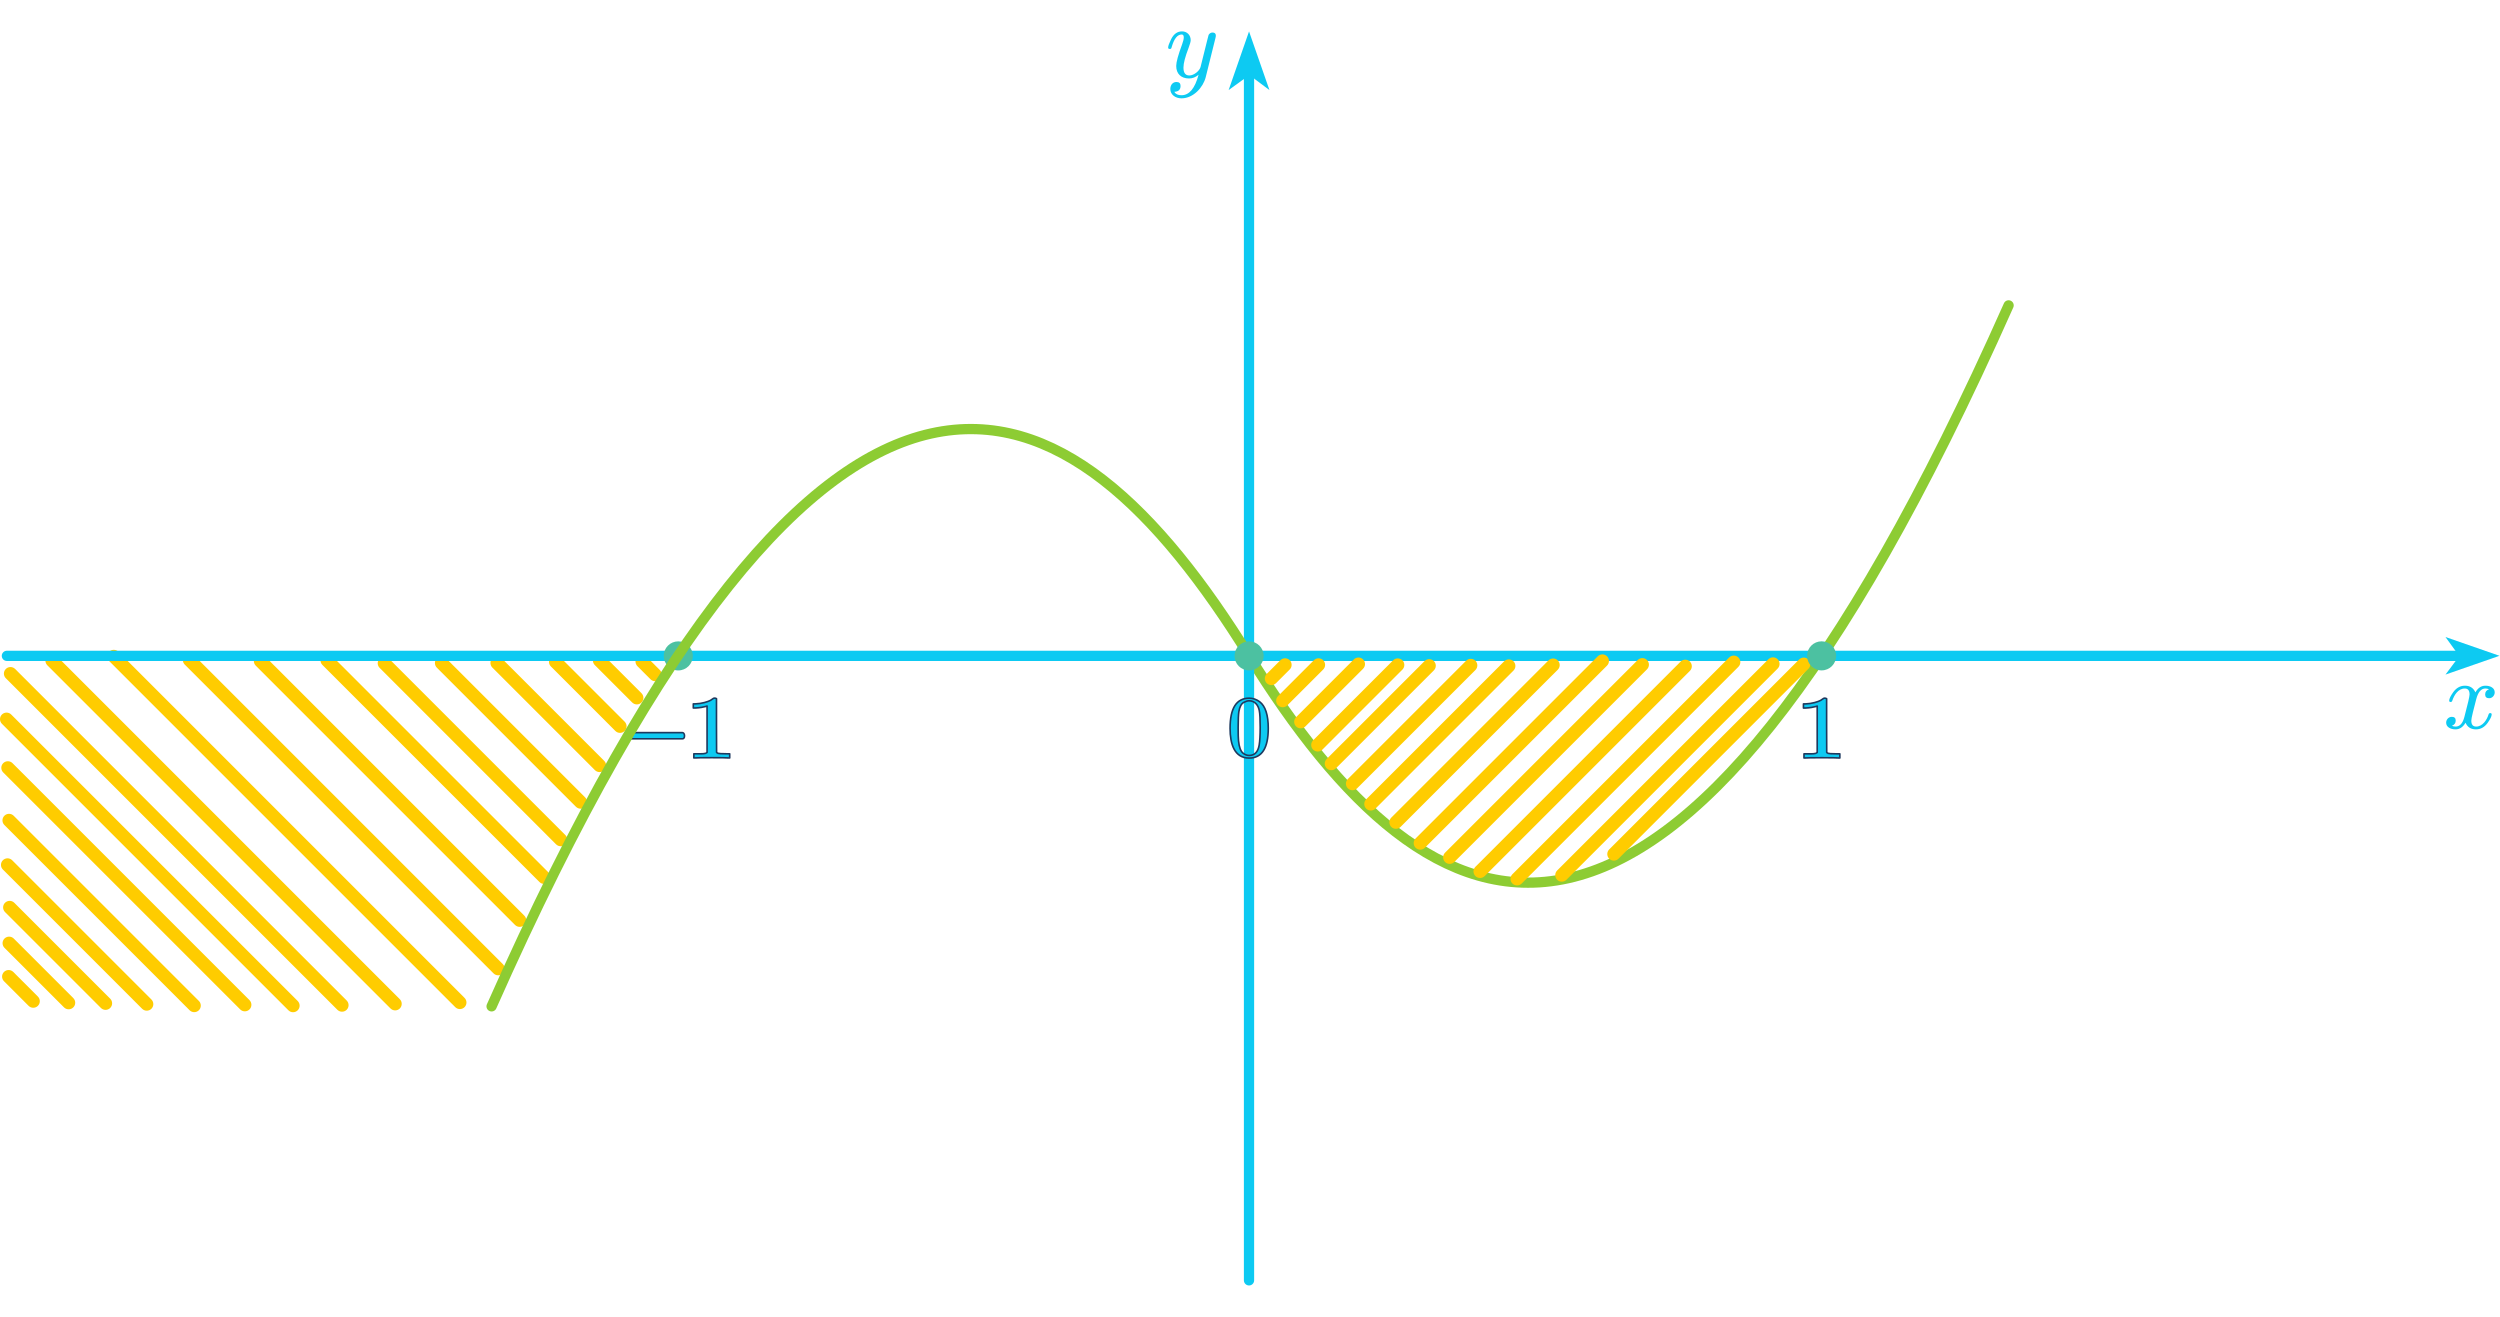
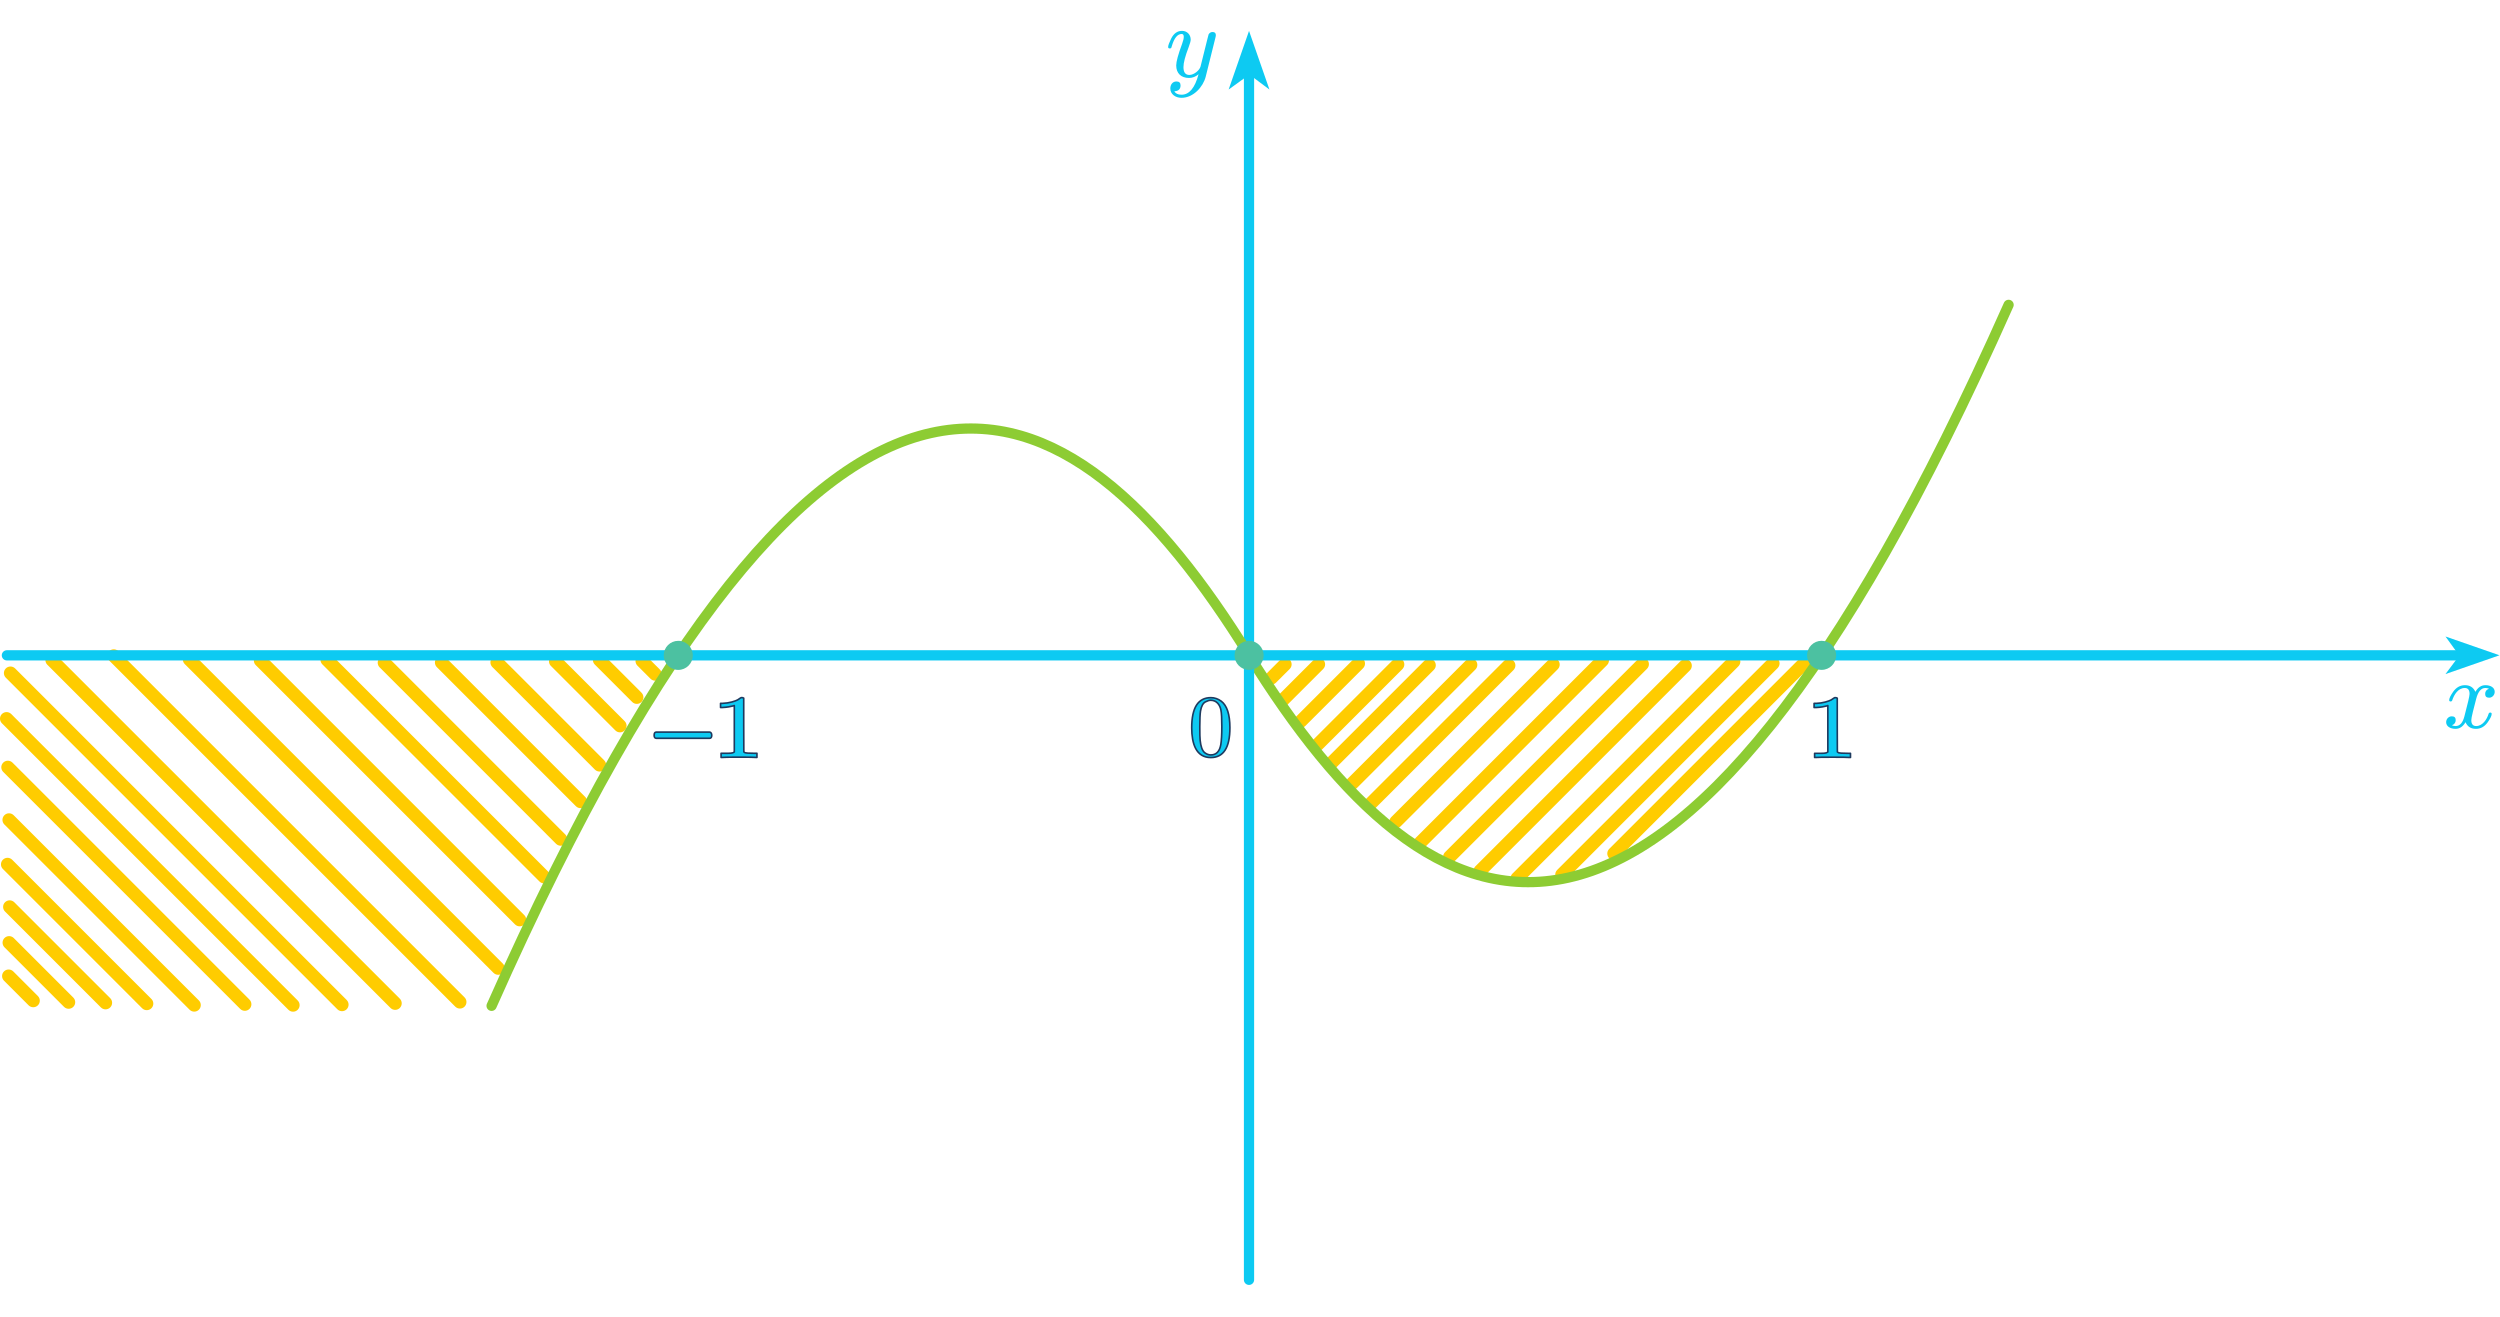
- <svg xmlns="http://www.w3.org/2000/svg" width="486" height="256" viewBox="0 0 1523 764" version="1.1" xml:space="preserve" style="fill-rule:evenodd;clip-rule:evenodd;stroke-linecap:round;stroke-linejoin:round;stroke-miterlimit:1.5;">
-   <g>
-     <path id="MJX-3-NCM-I-1D466" d="M720.08,0c-2.837,0 -5.043,1.576 -6.619,4.728c-1.198,2.459 -1.829,4.161 -1.829,5.107c0,0.567 0.316,0.882 1.009,0.882c0.883,0 0.946,-0.378 1.198,-1.324c1.45,-4.98 3.467,-7.502 6.052,-7.502c0.819,0 1.261,0.568 1.261,1.702c-0,1.009 -0.316,2.459 -1.009,4.287c-2.396,6.494 -3.593,10.843 -3.593,13.176c-0,4.791 2.963,7.628 7.817,7.628c2.08,0 4.035,-0.756 5.8,-2.269c-2.207,8.321 -5.674,12.482 -10.402,12.482c-2.144,-0 -3.594,-0.694 -4.35,-2.08c2.522,-0.127 3.782,-1.324 3.782,-3.594c0,-1.576 -0.819,-2.395 -2.521,-2.395c-2.333,-0 -3.72,1.954 -3.72,4.286c0,3.468 3.152,5.674 6.809,5.674c7.25,0 13.176,-6.682 14.752,-12.86l5.926,-23.83c0.189,-0.694 0.252,-1.198 0.252,-1.513c-0,-1.261 -0.694,-1.892 -2.018,-1.892c-1.008,0 -1.828,0.505 -2.395,1.45c-0.378,1.324 -0.694,2.459 -0.883,3.405l-4.035,16.202c-0.63,2.269 -3.971,5.106 -6.808,5.106c-2.396,-0 -3.593,-1.576 -3.593,-4.791c-0,-2.648 1.071,-6.683 3.152,-12.104c0.819,-2.207 1.26,-3.72 1.26,-4.602c0,-3.089 -2.206,-5.359 -5.295,-5.359Z" style="fill:#0dcaf2;fill-rule:nonzero;" />
-   </g>
-   <path d="M1223.64,166.92c-208.607,468.86 -352.76,390.537 -462.668,213.52" style="fill:none;stroke:#8dcc33;stroke-width:6.25px;" />
-   <path d="M760.899,27.977l0,732.888" style="fill:none;stroke:#0dcaf2;stroke-width:6.25px;" />
-   <path d="M760.913,0.022l12.429,35.722l-12.224,-9.133l-12.634,9.133l12.429,-35.722Z" style="fill:#0dcaf2;" />
-   <path d="M1522.68,380.393l-32.888,11.443l8.409,-11.255l-8.409,-11.631l32.888,11.443Z" style="fill:#0dcaf2;" />
-   <g>
-     <path id="MJX-179-TEX-N-31" d="M1107.04,411.016l-0.838,0.274c-0.601,0.182 -1.461,0.364 -2.578,0.547c-1.117,0.182 -2.363,0.31 -3.737,0.383l-1.225,-0l0,-2.517l1.225,-0c2.019,-0.073 3.888,-0.347 5.606,-0.821c1.719,-0.474 2.922,-0.912 3.609,-1.313c0.687,-0.401 1.289,-0.803 1.804,-1.204c0.086,-0.109 0.344,-0.164 0.774,-0.164c0.386,-0 0.751,0.109 1.095,0.328l0,16.361l0.065,16.415c0.3,0.255 0.558,0.419 0.773,0.492c0.215,0.073 0.73,0.146 1.547,0.219c0.816,0.073 2.148,0.109 3.995,0.109l1.675,0l0,2.517l-0.708,0c-0.903,-0.109 -4.318,-0.164 -10.247,-0.164c-5.843,0 -9.215,0.055 -10.117,0.164l-0.774,0l0,-2.517l4.125,0c0.687,0 1.224,-0.018 1.611,-0.054c0.386,-0.037 0.73,-0.092 1.031,-0.165c0.301,-0.072 0.472,-0.109 0.515,-0.109c0.043,0 0.172,-0.091 0.387,-0.274c0.215,-0.182 0.344,-0.255 0.387,-0.218l-0,-28.289Z" style="fill:#0dcaf2;fill-rule:nonzero;stroke:#1e3a5f;stroke-width:1px;stroke-linecap:butt;stroke-miterlimit:2;" />
-   </g>
-   <g>
-     <path id="MJX-1-NCM-I-1D465" d="M1519.78,402.663c-0,-2.702 -2.674,-4.052 -5.644,-4.052c-2.555,-0 -4.575,1.35 -6.119,4.052c-1.248,-2.702 -3.327,-4.052 -6.357,-4.052c-2.911,-0 -5.287,1.35 -7.188,3.993c-1.605,2.29 -2.436,3.993 -2.436,5.109c-0,0.528 0.297,0.822 0.891,0.822c0.535,-0 0.891,-0.294 1.01,-0.822c1.129,-3.406 3.624,-7.399 7.604,-7.399c1.961,-0 2.911,1.233 2.911,3.64c0,1.234 -1.069,5.814 -3.148,13.683c-1.01,3.934 -2.793,5.872 -5.347,5.872c-0.832,-0 -1.604,-0.176 -2.258,-0.47c1.545,-0.587 2.317,-1.644 2.317,-3.171c0,-1.527 -0.772,-2.29 -2.376,-2.29c-1.961,-0 -3.446,1.644 -3.446,3.582c0,2.701 2.792,4.052 5.703,4.052c2.496,-0 4.515,-1.351 6.119,-4.052c1.129,2.701 3.268,4.052 6.357,4.052c2.852,-0 5.228,-1.351 7.129,-3.993c1.604,-2.291 2.436,-3.993 2.436,-5.109c0,-0.529 -0.297,-0.822 -0.891,-0.822c-0.535,-0 -0.832,0.293 -1.01,0.822c-1.01,3.347 -3.683,7.399 -7.545,7.399c-1.96,-0 -2.97,-1.175 -2.97,-3.582c-0,-0.764 0.297,-2.408 0.95,-5.05l2.02,-7.928c1.129,-4.404 2.971,-6.635 5.585,-6.635c0.831,-0 1.604,0.176 2.257,0.469c-1.604,0.529 -2.376,1.586 -2.376,3.171c-0,1.527 0.831,2.291 2.436,2.291c1.901,-0 3.386,-1.703 3.386,-3.582Z" style="fill:#0dcaf2;fill-rule:nonzero;" />
-   </g>
-   <path d="M2.429,578.643c-1.561,-1.561 -1.561,-4.095 0,-5.656c1.561,-1.561 4.096,-1.561 5.657,-0l14.996,14.996c1.561,1.561 1.561,4.096 0,5.657c-1.561,1.561 -4.095,1.561 -5.656,-0l-14.997,-14.997Z" style="fill:#fc0;" />
-   <path d="M2.727,558.305c-1.561,-1.561 -1.561,-4.096 -0,-5.657c1.561,-1.561 4.096,-1.561 5.657,0l36.27,36.271c1.561,1.561 1.561,4.095 0,5.656c-1.561,1.561 -4.096,1.561 -5.657,0l-36.27,-36.27Z" style="fill:#fc0;" />
-   <path d="M3.058,536.508c-1.561,-1.561 -1.561,-4.095 0,-5.656c1.561,-1.561 4.096,-1.561 5.657,-0l58.421,58.42c1.561,1.562 1.561,4.096 -0,5.657c-1.561,1.561 -4.096,1.561 -5.657,0l-58.421,-58.421Z" style="fill:#fc0;" />
-   <path d="M1.752,510.596c-1.561,-1.562 -1.561,-4.096 -0,-5.657c1.561,-1.561 4.096,-1.561 5.657,-0l84.826,84.826c1.561,1.561 1.561,4.095 -0,5.656c-1.561,1.562 -4.096,1.562 -5.657,0l-84.826,-84.825Z" style="fill:#fc0;" />
-   <path d="M2.669,483.486c-1.561,-1.561 -1.561,-4.096 0,-5.657c1.561,-1.561 4.096,-1.561 5.657,-0l112.832,112.832c1.561,1.561 1.561,4.096 -0,5.657c-1.561,1.561 -4.096,1.561 -5.657,-0l-112.832,-112.832Z" style="fill:#fc0;" />
-   <path d="M1.961,451.452c-1.561,-1.561 -1.561,-4.096 0,-5.657c1.561,-1.561 4.096,-1.561 5.657,-0l144.365,144.365c1.561,1.561 1.561,4.095 0,5.656c-1.561,1.561 -4.096,1.561 -5.657,0l-144.365,-144.364Z" style="fill:#fc0;" />
-   <path d="M1.172,421.823c-1.561,-1.561 -1.561,-4.095 -0,-5.656c1.561,-1.561 4.095,-1.561 5.656,-0l174.533,174.532c1.561,1.561 1.561,4.096 -0,5.657c-1.561,1.561 -4.096,1.561 -5.657,-0l-174.532,-174.533Z" style="fill:#fc0;" />
-   <path d="M3.547,394.064c-1.561,-1.561 -1.561,-4.096 0,-5.657c1.561,-1.561 4.096,-1.561 5.657,-0l201.979,201.979c1.561,1.561 1.561,4.096 0,5.657c-1.561,1.561 -4.096,1.561 -5.657,-0l-201.979,-201.979Z" style="fill:#fc0;" />
-   <path d="M28.834,386.174c-1.561,-1.561 -1.561,-4.096 0,-5.657c1.561,-1.561 4.096,-1.561 5.657,0l209.07,209.07c1.561,1.561 1.561,4.096 -0,5.657c-1.562,1.561 -4.096,1.561 -5.657,-0l-209.07,-209.07Z" style="fill:#fc0;" />
-   <path d="M66.482,383.58c-1.561,-1.561 -1.561,-4.096 0,-5.657c1.561,-1.561 4.096,-1.561 5.657,0l210.863,210.863c1.562,1.561 1.562,4.096 0,5.657c-1.561,1.561 -4.095,1.561 -5.656,0l-210.864,-210.863Z" style="fill:#fc0;" />
-   <path d="M112.557,385.761c-1.561,-1.561 -1.561,-4.096 0,-5.657c1.561,-1.561 4.096,-1.561 5.657,0l188.109,188.109c1.561,1.561 1.561,4.095 -0,5.656c-1.562,1.561 -4.096,1.561 -5.657,0l-188.109,-188.108Z" style="fill:#fc0;" />
-   <path d="M155.807,386.402c-1.561,-1.561 -1.561,-4.096 0,-5.657c1.561,-1.561 4.096,-1.561 5.657,0l157.952,157.952c1.561,1.561 1.561,4.096 -0,5.657c-1.561,1.561 -4.096,1.561 -5.657,-0l-157.952,-157.952Z" style="fill:#fc0;" />
-   <path d="M196.399,385.959c-1.561,-1.561 -1.561,-4.096 0,-5.657c1.561,-1.561 4.096,-1.561 5.657,-0l132.251,132.251c1.561,1.561 1.561,4.096 0,5.657c-1.561,1.561 -4.096,1.561 -5.657,-0l-132.251,-132.251Z" style="fill:#fc0;" />
-   <path d="M231.27,387.753c-1.561,-1.561 -1.561,-4.095 -0,-5.657c1.561,-1.561 4.095,-1.561 5.657,0l107.49,107.491c1.561,1.561 1.561,4.096 -0,5.657c-1.561,1.561 -4.096,1.561 -5.657,-0l-107.49,-107.491Z" style="fill:#fc0;" />
-   <path d="M266.119,387.616c-1.561,-1.561 -1.561,-4.096 -0,-5.657c1.561,-1.561 4.096,-1.561 5.657,-0l84.751,84.751c1.561,1.561 1.561,4.096 -0,5.657c-1.561,1.561 -4.096,1.561 -5.657,-0l-84.751,-84.751Z" style="fill:#fc0;" />
-   <path d="M299.934,387.559c-1.561,-1.561 -1.561,-4.096 -0,-5.657c1.561,-1.561 4.095,-1.561 5.656,-0l62.501,62.5c1.561,1.561 1.561,4.096 -0,5.657c-1.561,1.561 -4.096,1.561 -5.657,-0l-62.5,-62.5Z" style="fill:#fc0;" />
-   <path d="M335.615,386.912c-1.561,-1.561 -1.561,-4.096 0,-5.657c1.561,-1.561 4.096,-1.561 5.657,0l39.27,39.27c1.561,1.561 1.561,4.096 -0,5.657c-1.561,1.561 -4.096,1.561 -5.657,-0l-39.27,-39.27Z" style="fill:#fc0;" />
-   <path d="M362.358,386.053c-1.561,-1.561 -1.561,-4.096 0,-5.657c1.561,-1.561 4.096,-1.561 5.657,-0l22.785,22.785c1.561,1.561 1.561,4.096 0,5.657c-1.561,1.561 -4.096,1.561 -5.657,-0l-22.785,-22.785Z" style="fill:#fc0;" />
-   <path d="M388.312,386.714c-1.561,-1.561 -1.561,-4.095 0,-5.656c1.561,-1.561 4.096,-1.561 5.657,-0l8,7.999c1.561,1.561 1.561,4.096 -0,5.657c-1.561,1.561 -4.096,1.561 -5.657,0l-8,-8Z" style="fill:#fc0;" />
-   <path d="M4.198,380.428l1494.99,0" style="fill:none;stroke:#0dcaf2;stroke-width:6.25px;" />
-   <path d="M780.035,383.076c1.561,-1.561 4.096,-1.561 5.657,-0c1.561,1.561 1.561,4.096 -0,5.657l-8.345,8.344c-1.561,1.561 -4.095,1.561 -5.656,0c-1.562,-1.561 -1.562,-4.095 -0,-5.657l8.344,-8.344Z" style="fill:#fc0;" />
-   <path d="M800.435,383.078c1.561,-1.561 4.096,-1.561 5.657,-0c1.561,1.561 1.561,4.096 -0,5.657l-21.834,21.834c-1.561,1.561 -4.096,1.561 -5.657,-0c-1.561,-1.561 -1.561,-4.096 -0,-5.657l21.834,-21.834Z" style="fill:#fc0;" />
-   <path d="M824.738,382.606c1.561,-1.561 4.096,-1.561 5.657,-0c1.561,1.561 1.561,4.096 -0,5.657l-35.165,35.164c-1.561,1.561 -4.096,1.561 -5.657,0c-1.561,-1.561 -1.561,-4.095 0,-5.656l35.165,-35.165Z" style="fill:#fc0;" />
-   <path d="M848.689,383.14c1.561,-1.561 4.096,-1.561 5.657,0c1.561,1.562 1.561,4.096 -0,5.657l-48.741,48.742c-1.561,1.561 -4.096,1.561 -5.657,-0c-1.561,-1.562 -1.561,-4.096 -0,-5.657l48.741,-48.742Z" style="fill:#fc0;" />
-   <path d="M867.859,383.611c1.561,-1.561 4.096,-1.561 5.657,-0c1.561,1.561 1.561,4.096 -0,5.657l-59.655,59.654c-1.561,1.561 -4.096,1.561 -5.657,0c-1.561,-1.561 -1.561,-4.095 0,-5.657l59.655,-59.654Z" style="fill:#fc0;" />
-   <path d="M893.164,383.401c1.561,-1.561 4.096,-1.561 5.657,0c1.561,1.561 1.561,4.096 0,5.657l-72.065,72.065c-1.561,1.561 -4.096,1.561 -5.657,-0c-1.561,-1.561 -1.561,-4.096 0,-5.657l72.065,-72.065Z" style="fill:#fc0;" />
-   <path d="M916.357,383.742c1.561,-1.561 4.096,-1.561 5.657,0c1.561,1.561 1.561,4.096 -0,5.657l-84.083,84.083c-1.561,1.561 -4.096,1.561 -5.657,-0c-1.561,-1.561 -1.561,-4.096 0,-5.657l84.083,-84.083Z" style="fill:#fc0;" />
-   <path d="M943.345,383.196c1.561,-1.561 4.096,-1.561 5.657,-0c1.561,1.561 1.561,4.096 -0,5.657l-95.781,95.78c-1.561,1.561 -4.095,1.561 -5.656,-0c-1.561,-1.561 -1.561,-4.096 -0,-5.657l95.78,-95.78Z" style="fill:#fc0;" />
-   <path d="M973.356,380.701c1.561,-1.561 4.096,-1.561 5.657,-0c1.561,1.561 1.561,4.095 0,5.657l-110.974,110.973c-1.561,1.561 -4.095,1.561 -5.656,0c-1.561,-1.561 -1.561,-4.095 -0,-5.657l110.973,-110.973Z" style="fill:#fc0;" />
-   <path d="M997.698,382.963c1.561,-1.561 4.096,-1.561 5.657,0c1.561,1.561 1.561,4.096 -0,5.657l-117.378,117.378c-1.561,1.561 -4.096,1.561 -5.657,0c-1.561,-1.561 -1.561,-4.095 -0,-5.657l117.378,-117.378Z" style="fill:#fc0;" />
-   <path d="M1023.83,383.921c1.561,-1.561 4.096,-1.561 5.657,-0c1.561,1.561 1.561,4.096 -0,5.657l-125.006,125.005c-1.561,1.561 -4.096,1.561 -5.657,0c-1.561,-1.561 -1.561,-4.095 0,-5.656l125.006,-125.006Z" style="fill:#fc0;" />
-   <path d="M1053.39,381.426c1.561,-1.561 4.096,-1.561 5.657,-0c1.561,1.561 1.561,4.096 0,5.657l-132.036,132.036c-1.561,1.561 -4.095,1.561 -5.657,-0c-1.561,-1.562 -1.561,-4.096 0,-5.657l132.036,-132.036Z" style="fill:#fc0;" />
-   <path d="M1077.3,382.5c1.561,-1.561 4.095,-1.561 5.656,-0c1.561,1.561 1.561,4.095 0,5.656l-128.676,128.677c-1.561,1.561 -4.096,1.561 -5.657,-0c-1.561,-1.561 -1.561,-4.096 0,-5.657l128.677,-128.676Z" style="fill:#fc0;" />
-   <path d="M1096.03,382.641c1.561,-1.561 4.096,-1.561 5.657,0c1.561,1.561 1.561,4.096 -0,5.657l-115.706,115.706c-1.561,1.561 -4.096,1.561 -5.657,0c-1.561,-1.561 -1.561,-4.096 0,-5.657l115.706,-115.706Z" style="fill:#fc0;" />
+ <svg xmlns="http://www.w3.org/2000/svg" width="486" height="256" viewBox="0 0 486 244" version="1.1" xml:space="preserve" style="fill-rule:evenodd;clip-rule:evenodd;stroke-linecap:round;stroke-linejoin:round;stroke-miterlimit:1.5;">
+   <path d="M248.914,122.242c0.498,-0.498 1.307,-0.498 1.805,0c0.499,0.498 0.499,1.307 0,1.805l-2.663,2.663c-0.498,0.498 -1.306,0.498 -1.804,0c-0.499,-0.498 -0.499,-1.307 -0,-1.805l2.662,-2.663Z" style="fill:#fc0;" />
+   <path d="M255.424,122.243c0.498,-0.498 1.307,-0.498 1.805,-0c0.498,0.498 0.498,1.307 0,1.805l-6.967,6.967c-0.498,0.499 -1.307,0.499 -1.805,0c-0.498,-0.498 -0.498,-1.307 -0,-1.805l6.967,-6.967Z" style="fill:#fc0;" />
+   <path d="M263.179,122.092c0.498,-0.498 1.307,-0.498 1.805,0c0.499,0.498 0.499,1.307 0,1.805l-11.221,11.222c-0.498,0.498 -1.307,0.498 -1.805,-0c-0.498,-0.499 -0.498,-1.307 -0,-1.805l11.221,-11.222Z" style="fill:#fc0;" />
+   <path d="M270.822,122.263c0.498,-0.498 1.307,-0.498 1.805,-0c0.499,0.498 0.499,1.307 0,1.805l-15.553,15.554c-0.498,0.498 -1.307,0.498 -1.805,-0c-0.498,-0.499 -0.498,-1.307 -0,-1.805l15.553,-15.554Z" style="fill:#fc0;" />
+   <path d="M276.94,122.413c0.498,-0.498 1.307,-0.498 1.805,-0c0.498,0.498 0.498,1.307 -0,1.805l-19.037,19.036c-0.498,0.498 -1.307,0.498 -1.805,0c-0.498,-0.498 -0.498,-1.307 0,-1.805l19.037,-19.036Z" style="fill:#fc0;" />
+   <path d="M285.015,122.346c0.498,-0.498 1.307,-0.498 1.805,-0c0.498,0.498 0.498,1.307 -0,1.805l-22.997,22.997c-0.498,0.498 -1.307,0.498 -1.805,-0c-0.498,-0.499 -0.498,-1.307 0,-1.806l22.997,-22.996Z" style="fill:#fc0;" />
+   <path d="M292.416,122.455c0.498,-0.498 1.307,-0.498 1.805,-0c0.498,0.498 0.498,1.307 -0,1.805l-26.832,26.831c-0.498,0.499 -1.307,0.499 -1.805,0c-0.498,-0.498 -0.498,-1.307 0,-1.805l26.832,-26.831Z" style="fill:#fc0;" />
+   <path d="M301.028,122.281c0.498,-0.499 1.307,-0.499 1.805,-0c0.498,0.498 0.498,1.307 -0,1.805l-30.565,30.564c-0.498,0.498 -1.306,0.498 -1.804,-0c-0.499,-0.498 -0.499,-1.307 -0,-1.805l30.564,-30.564Z" style="fill:#fc0;" />
+   <path d="M310.604,121.484c0.498,-0.498 1.307,-0.498 1.806,0c0.498,0.498 0.498,1.307 -0,1.806l-35.413,35.412c-0.498,0.498 -1.307,0.498 -1.805,-0c-0.498,-0.498 -0.498,-1.307 0,-1.805l35.412,-35.413Z" style="fill:#fc0;" />
+   <path d="M318.372,122.206c0.498,-0.498 1.307,-0.498 1.805,0c0.498,0.498 0.498,1.307 0,1.805l-37.456,37.457c-0.498,0.498 -1.307,0.498 -1.805,-0c-0.498,-0.499 -0.498,-1.307 -0,-1.806l37.456,-37.456Z" style="fill:#fc0;" />
+   <path d="M326.711,122.512c0.498,-0.498 1.307,-0.498 1.805,-0c0.498,0.498 0.498,1.307 0,1.805l-39.89,39.89c-0.498,0.498 -1.307,0.498 -1.805,0c-0.498,-0.498 -0.498,-1.307 -0,-1.805l39.89,-39.89Z" style="fill:#fc0;" />
+   <path d="M336.144,121.716c0.498,-0.498 1.307,-0.498 1.805,-0c0.498,0.498 0.498,1.307 -0,1.805l-42.134,42.134c-0.498,0.498 -1.306,0.498 -1.805,-0c-0.498,-0.499 -0.498,-1.308 0,-1.806l42.134,-42.133Z" style="fill:#fc0;" />
+   <path d="M343.774,122.058c0.498,-0.498 1.306,-0.498 1.804,0c0.499,0.499 0.499,1.307 0,1.805l-41.061,41.062c-0.498,0.498 -1.307,0.498 -1.805,0c-0.498,-0.498 -0.498,-1.307 -0,-1.805l41.062,-41.062Z" style="fill:#fc0;" />
+   <path d="M349.75,122.103c0.499,-0.498 1.308,-0.498 1.806,0c0.498,0.499 0.498,1.307 -0,1.806l-36.923,36.922c-0.498,0.498 -1.307,0.498 -1.805,0c-0.498,-0.498 -0.498,-1.307 -0,-1.805l36.922,-36.923Z" style="fill:#fc0;" />
+   <path id="MJX-3-NCM-I-1D466" d="M229.782,0c-0.905,0 -1.609,0.503 -2.112,1.509c-0.382,0.784 -0.584,1.328 -0.584,1.629c0,0.181 0.101,0.282 0.322,0.282c0.282,-0 0.302,-0.121 0.383,-0.423c0.462,-1.589 1.106,-2.394 1.931,-2.394c0.261,0 0.402,0.182 0.402,0.544c0,0.322 -0.101,0.784 -0.322,1.368c-0.764,2.072 -1.146,3.46 -1.146,4.204c-0,1.529 0.945,2.434 2.494,2.434c0.664,0 1.288,-0.241 1.851,-0.724c-0.704,2.656 -1.811,3.983 -3.319,3.983c-0.684,0 -1.147,-0.221 -1.388,-0.663c0.804,-0.041 1.206,-0.423 1.206,-1.147c0,-0.503 -0.261,-0.765 -0.804,-0.765c-0.745,0 -1.187,0.624 -1.187,1.368c-0,1.107 1.006,1.811 2.173,1.811c2.313,-0 4.204,-2.133 4.707,-4.104l1.891,-7.604c0.06,-0.222 0.081,-0.383 0.081,-0.483c-0,-0.403 -0.222,-0.604 -0.644,-0.604c-0.322,0 -0.584,0.161 -0.765,0.463c-0.12,0.422 -0.221,0.785 -0.281,1.086l-1.288,5.171c-0.201,0.724 -1.267,1.629 -2.172,1.629c-0.765,-0 -1.147,-0.503 -1.147,-1.529c-0,-0.845 0.342,-2.132 1.006,-3.862c0.261,-0.705 0.402,-1.187 0.402,-1.469c-0,-0.986 -0.704,-1.71 -1.69,-1.71Z" style="fill:#0dcaf2;fill-rule:nonzero;" />
+   <path d="M390.472,53.265c-66.568,149.617 -112.568,124.623 -147.641,68.136" style="fill:none;stroke:#8dcc33;stroke-width:1.99px;" />
+   <path d="M242.808,8.928l-0,233.869" style="fill:none;stroke:#0dcaf2;stroke-width:1.99px;" />
+   <path d="M242.812,0.007l3.966,11.399l-3.9,-2.914l-4.032,2.914l3.966,-11.399Z" style="fill:#0dcaf2;" />
+   <path d="M485.897,121.386l-10.494,3.652l2.683,-3.592l-2.683,-3.711l10.494,3.651Z" style="fill:#0dcaf2;" />
+   <path id="MJX-179-TEX-N-31" d="M355.332,131.158l-0.267,0.088c-0.192,0.058 -0.467,0.116 -0.823,0.174c-0.356,0.058 -0.754,0.099 -1.192,0.122l-0.391,0l-0,-0.803l0.391,0c0.644,-0.023 1.24,-0.111 1.788,-0.262c0.549,-0.151 0.933,-0.291 1.152,-0.419c0.219,-0.128 0.411,-0.256 0.576,-0.384c0.027,-0.035 0.11,-0.052 0.247,-0.052c0.123,-0 0.239,0.034 0.349,0.104l0,5.221l0.021,5.238c0.096,0.082 0.178,0.134 0.247,0.157c0.068,0.024 0.233,0.047 0.493,0.07c0.261,0.023 0.686,0.035 1.275,0.035l0.535,-0l-0,0.803l-0.226,0c-0.288,-0.035 -1.378,-0.052 -3.27,-0.052c-1.865,-0 -2.941,0.017 -3.229,0.052l-0.247,0l0,-0.803l1.317,-0c0.219,-0 0.39,-0.006 0.514,-0.017c0.123,-0.012 0.233,-0.03 0.329,-0.053c0.096,-0.023 0.15,-0.035 0.164,-0.035c0.014,0 0.055,-0.029 0.124,-0.087c0.068,-0.058 0.109,-0.081 0.123,-0.07l0,-9.027Z" style="fill:#0dcaf2;fill-rule:nonzero;stroke:#1e3a5f;stroke-width:0.32px;stroke-linecap:butt;stroke-miterlimit:2;" />
+   <path id="MJX-1-NCM-I-1D465" d="M484.972,128.493c0,-0.863 -0.853,-1.293 -1.801,-1.293c-0.815,-0 -1.46,0.43 -1.953,1.293c-0.398,-0.863 -1.061,-1.293 -2.028,-1.293c-0.929,-0 -1.687,0.43 -2.294,1.274c-0.512,0.731 -0.777,1.274 -0.777,1.63c-0,0.169 0.095,0.262 0.284,0.262c0.171,0 0.284,-0.093 0.322,-0.262c0.361,-1.087 1.157,-2.361 2.427,-2.361c0.626,0 0.929,0.393 0.929,1.162c-0,0.393 -0.341,1.855 -1.005,4.366c-0.322,1.255 -0.891,1.874 -1.706,1.874c-0.266,-0 -0.512,-0.056 -0.721,-0.15c0.493,-0.188 0.74,-0.525 0.74,-1.012c-0,-0.487 -0.247,-0.731 -0.758,-0.731c-0.626,0 -1.1,0.525 -1.1,1.143c-0,0.862 0.891,1.293 1.82,1.293c0.796,0 1.441,-0.431 1.952,-1.293c0.361,0.862 1.043,1.293 2.029,1.293c0.91,0 1.668,-0.431 2.275,-1.274c0.512,-0.731 0.777,-1.274 0.777,-1.63c0,-0.169 -0.094,-0.263 -0.284,-0.263c-0.171,0 -0.266,0.094 -0.322,0.263c-0.323,1.068 -1.176,2.361 -2.408,2.361c-0.625,-0 -0.948,-0.375 -0.948,-1.143c0,-0.244 0.095,-0.769 0.303,-1.612l0.645,-2.53c0.36,-1.405 0.948,-2.117 1.782,-2.117c0.265,0 0.512,0.056 0.72,0.15c-0.511,0.168 -0.758,0.506 -0.758,1.012c0,0.487 0.265,0.731 0.778,0.731c0.606,-0 1.08,-0.544 1.08,-1.143Z" style="fill:#0dcaf2;fill-rule:nonzero;" />
+   <path d="M0.775,184.649c-0.498,-0.498 -0.498,-1.307 -0,-1.805c0.498,-0.498 1.307,-0.498 1.805,0l4.785,4.786c0.498,0.498 0.498,1.307 0,1.805c-0.498,0.498 -1.307,0.498 -1.805,-0l-4.785,-4.786Z" style="fill:#fc0;" />
+   <path d="M0.87,178.159c-0.498,-0.498 -0.498,-1.307 -0,-1.805c0.498,-0.498 1.307,-0.498 1.805,-0l11.574,11.574c0.498,0.498 0.498,1.307 0,1.805c-0.498,0.498 -1.307,0.498 -1.805,0l-11.574,-11.574Z" style="fill:#fc0;" />
+   <path d="M0.975,171.203c-0.498,-0.498 -0.498,-1.306 0,-1.804c0.499,-0.499 1.307,-0.499 1.806,-0l18.642,18.642c0.498,0.498 0.498,1.307 0,1.805c-0.498,0.498 -1.307,0.498 -1.805,0l-18.643,-18.643Z" style="fill:#fc0;" />
+   <path d="M0.559,162.935c-0.498,-0.499 -0.498,-1.307 -0,-1.805c0.498,-0.499 1.307,-0.499 1.805,-0l27.068,27.068c0.499,0.498 0.499,1.307 0,1.805c-0.498,0.498 -1.307,0.498 -1.805,0l-27.068,-27.068Z" style="fill:#fc0;" />
+   <path d="M0.851,154.284c-0.498,-0.498 -0.498,-1.307 0,-1.805c0.498,-0.499 1.307,-0.499 1.805,-0l36.006,36.005c0.498,0.498 0.498,1.307 -0,1.805c-0.498,0.498 -1.307,0.498 -1.805,0l-36.006,-36.005Z" style="fill:#fc0;" />
+   <path d="M0.625,144.062c-0.498,-0.499 -0.498,-1.308 0,-1.806c0.498,-0.498 1.307,-0.498 1.806,0l46.067,46.068c0.499,0.498 0.499,1.307 0,1.805c-0.498,0.498 -1.307,0.498 -1.805,0l-46.068,-46.067Z" style="fill:#fc0;" />
+   <path d="M0.374,134.607c-0.499,-0.498 -0.499,-1.307 -0,-1.805c0.498,-0.498 1.306,-0.498 1.804,-0l55.695,55.694c0.498,0.498 0.498,1.307 0,1.805c-0.498,0.499 -1.307,0.499 -1.805,0l-55.694,-55.694Z" style="fill:#fc0;" />
+   <path d="M1.131,125.749c-0.498,-0.499 -0.498,-1.307 0,-1.806c0.499,-0.498 1.308,-0.498 1.806,0l64.453,64.453c0.498,0.498 0.498,1.307 -0,1.806c-0.499,0.498 -1.307,0.498 -1.806,-0l-64.453,-64.453Z" style="fill:#fc0;" />
+   <path d="M9.201,123.231c-0.498,-0.498 -0.498,-1.307 -0,-1.805c0.498,-0.498 1.307,-0.498 1.805,-0l66.716,66.715c0.498,0.498 0.498,1.307 -0,1.806c-0.499,0.498 -1.307,0.498 -1.806,-0l-66.715,-66.716Z" style="fill:#fc0;" />
+   <path d="M21.214,122.403c-0.498,-0.498 -0.498,-1.307 0,-1.805c0.499,-0.498 1.308,-0.498 1.806,-0l67.288,67.288c0.498,0.498 0.498,1.307 -0,1.805c-0.499,0.498 -1.307,0.498 -1.805,-0l-67.289,-67.288Z" style="fill:#fc0;" />
+   <path d="M35.917,123.099c-0.498,-0.498 -0.498,-1.307 0,-1.805c0.498,-0.498 1.307,-0.498 1.806,-0l60.026,60.027c0.499,0.498 0.499,1.307 0,1.805c-0.498,0.498 -1.307,0.498 -1.805,-0l-60.027,-60.027Z" style="fill:#fc0;" />
+   <path d="M49.719,123.304c-0.498,-0.499 -0.498,-1.307 -0,-1.806c0.498,-0.498 1.307,-0.498 1.805,0l50.403,50.404c0.499,0.498 0.499,1.307 0,1.805c-0.498,0.498 -1.307,0.498 -1.805,0l-50.403,-50.403Z" style="fill:#fc0;" />
+   <path d="M62.672,123.162c-0.498,-0.498 -0.498,-1.307 -0,-1.805c0.498,-0.498 1.307,-0.498 1.805,0l42.202,42.202c0.498,0.498 0.498,1.307 0,1.805c-0.498,0.499 -1.307,0.499 -1.805,0l-42.202,-42.202Z" style="fill:#fc0;" />
+   <path d="M73.799,123.735c-0.498,-0.498 -0.498,-1.307 0,-1.805c0.499,-0.499 1.307,-0.499 1.806,-0l34.3,34.301c0.499,0.498 0.499,1.307 0,1.805c-0.498,0.498 -1.307,0.498 -1.805,-0l-34.301,-34.301Z" style="fill:#fc0;" />
+   <path d="M84.92,123.691c-0.498,-0.498 -0.498,-1.307 0,-1.805c0.498,-0.498 1.307,-0.498 1.805,-0l27.045,27.044c0.498,0.499 0.498,1.308 -0,1.806c-0.498,0.498 -1.307,0.498 -1.805,-0l-27.045,-27.045Z" style="fill:#fc0;" />
+   <path d="M95.711,123.673c-0.498,-0.498 -0.498,-1.307 -0,-1.805c0.498,-0.499 1.306,-0.499 1.805,-0l19.944,19.944c0.498,0.498 0.498,1.307 0,1.805c-0.498,0.498 -1.307,0.498 -1.805,-0l-19.944,-19.944Z" style="fill:#fc0;" />
+   <path d="M107.097,123.466c-0.498,-0.498 -0.498,-1.307 -0,-1.805c0.498,-0.498 1.307,-0.498 1.805,0l12.531,12.531c0.498,0.499 0.498,1.308 0,1.806c-0.498,0.498 -1.307,0.498 -1.805,-0l-12.531,-12.532Z" style="fill:#fc0;" />
+   <path d="M115.631,123.192c-0.499,-0.498 -0.499,-1.307 -0,-1.805c0.498,-0.498 1.307,-0.498 1.805,0l7.271,7.271c0.498,0.498 0.498,1.307 -0,1.805c-0.498,0.498 -1.307,0.498 -1.806,0l-7.27,-7.271Z" style="fill:#fc0;" />
+   <path d="M123.913,123.403c-0.498,-0.498 -0.498,-1.307 -0,-1.805c0.498,-0.498 1.307,-0.498 1.805,0l2.553,2.553c0.498,0.498 0.498,1.307 -0,1.805c-0.498,0.498 -1.307,0.498 -1.805,0l-2.553,-2.553Z" style="fill:#fc0;" />
+   <path d="M1.339,121.397l477.062,0" style="fill:none;stroke:#0dcaf2;stroke-width:1.99px;" />
  <g>
    <g>
-       <path id="MJX-36-NCM-N-2212" d="M415.743,427.191l-32.573,0c-0.843,0 -1.265,0.661 -1.265,1.888c0,1.227 0.422,1.887 1.265,1.887l32.573,0c0.843,0 1.265,-0.66 1.265,-1.887c-0,-1.133 -0.633,-1.888 -1.265,-1.888Z" style="fill:#0dcaf2;fill-rule:nonzero;stroke:#1e3a5f;stroke-width:1px;stroke-linecap:butt;stroke-miterlimit:2;" />
-     </g>
-     <g>
-       <path id="MJX-179-TEX-N-311" d="M430.745,410.993l-0.838,0.273c-0.601,0.183 -1.461,0.365 -2.578,0.548c-1.117,0.182 -2.362,0.31 -3.737,0.383l-1.225,-0l0,-2.517l1.225,-0c2.019,-0.073 3.888,-0.347 5.606,-0.821c1.719,-0.474 2.922,-0.912 3.609,-1.313c0.687,-0.402 1.289,-0.803 1.804,-1.204c0.086,-0.11 0.344,-0.164 0.774,-0.164c0.386,-0 0.752,0.109 1.095,0.328l0,16.36l0.065,16.415c0.3,0.256 0.558,0.42 0.773,0.493c0.215,0.073 0.73,0.146 1.547,0.219c0.816,0.073 2.148,0.109 3.995,0.109l1.676,0l-0,2.517l-0.709,0c-0.903,-0.109 -4.318,-0.164 -10.247,-0.164c-5.842,0 -9.215,0.055 -10.117,0.164l-0.773,0l-0,-2.517l4.124,0c0.687,0 1.224,-0.018 1.611,-0.055c0.387,-0.036 0.73,-0.091 1.031,-0.164c0.301,-0.073 0.473,-0.109 0.516,-0.109c0.043,-0 0.171,-0.091 0.386,-0.274c0.215,-0.182 0.344,-0.255 0.387,-0.219l-0,-28.288Z" style="fill:#0dcaf2;fill-rule:nonzero;stroke:#1e3a5f;stroke-width:1px;stroke-linecap:butt;stroke-miterlimit:2;" />
+       <path id="MJX-36-NCM-N-2212" d="M137.962,136.32l-10.394,-0c-0.269,-0 -0.404,0.211 -0.404,0.602c0,0.392 0.135,0.602 0.404,0.602l10.394,0c0.269,0 0.404,-0.21 0.404,-0.602c-0,-0.361 -0.202,-0.602 -0.404,-0.602Z" style="fill:#0dcaf2;fill-rule:nonzero;stroke:#1e3a5f;stroke-width:0.32px;stroke-linecap:butt;stroke-miterlimit:2;" />
    </g>
  </g>
  <g>
-     <path id="MJX-43-NCM-N-30" d="M760.969,442.697c7.791,0 11.659,-6.046 11.659,-18.138c-0,-8.114 -1.769,-13.524 -5.25,-16.176c-1.934,-1.432 -4.088,-2.174 -6.354,-2.174c-7.791,-0 -11.658,6.099 -11.658,18.35c-0,9.758 2.707,18.138 11.603,18.138m6.188,-28.957c0.387,1.856 0.553,5.25 0.553,10.183c-0,4.879 -0.221,8.485 -0.608,10.819c-0.718,4.243 -2.763,6.364 -6.133,6.364c-1.271,0 -2.542,-0.477 -3.702,-1.379c-1.492,-1.22 -2.376,-3.712 -2.763,-7.531c-0.166,-1.326 -0.221,-4.084 -0.221,-8.273c0,-4.615 0.166,-7.85 0.442,-9.6c0.497,-2.917 1.492,-4.773 3.039,-5.569c1.216,-0.636 2.266,-0.954 3.205,-0.954c3.591,-0 5.581,2.811 6.188,5.94Z" style="fill:#0dcaf2;fill-rule:nonzero;stroke:#1e3a5f;stroke-width:1px;stroke-linecap:butt;stroke-miterlimit:2;" />
+     <g>
+       <path id="MJX-179-TEX-N-311" d="M142.749,131.151l-0.267,0.087c-0.192,0.058 -0.466,0.116 -0.823,0.175c-0.356,0.058 -0.753,0.099 -1.192,0.122l-0.391,-0l-0,-0.803l0.391,-0c0.644,-0.024 1.241,-0.111 1.789,-0.262c0.548,-0.151 0.932,-0.291 1.151,-0.419c0.22,-0.128 0.412,-0.256 0.576,-0.384c0.028,-0.036 0.11,-0.053 0.247,-0.053c0.123,0 0.24,0.035 0.35,0.105l-0,5.221l0.02,5.238c0.096,0.081 0.178,0.134 0.247,0.157c0.069,0.023 0.233,0.047 0.494,0.07c0.26,0.023 0.685,0.035 1.274,0.035l0.535,-0l0,0.803l-0.226,-0c-0.288,-0.035 -1.378,-0.053 -3.27,-0.053c-1.864,0 -2.94,0.018 -3.228,0.053l-0.247,-0l0,-0.803l1.316,-0c0.219,-0 0.391,-0.006 0.514,-0.018c0.124,-0.011 0.233,-0.029 0.329,-0.052c0.096,-0.024 0.151,-0.035 0.165,-0.035c0.014,-0 0.054,-0.029 0.123,-0.087c0.069,-0.059 0.11,-0.082 0.123,-0.07l0,-9.027Z" style="fill:#0dcaf2;fill-rule:nonzero;stroke:#1e3a5f;stroke-width:0.32px;stroke-linecap:butt;stroke-miterlimit:2;" />
+     </g>
  </g>
-   <path d="M404.332,380.452c0,-4.889 3.969,-8.858 8.858,-8.858c4.889,0 8.859,3.969 8.859,8.858c-0,4.889 -3.97,8.859 -8.859,8.859c-4.889,-0 -8.858,-3.97 -8.858,-8.859Z" style="fill:#4cc1a1;" />
-   <path d="M1100.87,380.428c0,-4.889 3.969,-8.858 8.858,-8.858c4.889,-0 8.859,3.969 8.859,8.858c-0,4.889 -3.97,8.858 -8.859,8.858c-4.889,0 -8.858,-3.969 -8.858,-8.858Z" style="fill:#4cc1a1;" />
-   <path d="M299.477,593.948c208.081,-468.86 351.87,-390.536 461.501,-213.52" style="fill:none;stroke:#8dcc33;stroke-width:6.25px;" />
-   <path d="M752.088,380.449c-0,-4.889 3.969,-8.858 8.858,-8.858c4.889,-0 8.859,3.969 8.859,8.858c-0,4.889 -3.97,8.858 -8.859,8.858c-4.889,0 -8.858,-3.969 -8.858,-8.858Z" style="fill:#4cc1a1;" />
+   <path id="MJX-43-NCM-N-30" d="M235.372,141.268c2.487,-0 3.721,-1.93 3.721,-5.788c-0,-2.589 -0.565,-4.316 -1.675,-5.162c-0.618,-0.457 -1.305,-0.694 -2.028,-0.694c-2.486,0 -3.72,1.946 -3.72,5.856c-0,3.114 0.864,5.788 3.702,5.788m1.975,-9.241c0.124,0.593 0.177,1.676 0.177,3.25c-0,1.557 -0.071,2.707 -0.194,3.452c-0.23,1.354 -0.882,2.031 -1.958,2.031c-0.405,0 -0.811,-0.152 -1.181,-0.44c-0.476,-0.389 -0.758,-1.185 -0.882,-2.403c-0.053,-0.423 -0.07,-1.303 -0.07,-2.64c-0,-1.473 0.053,-2.505 0.141,-3.064c0.159,-0.93 0.476,-1.523 0.97,-1.777c0.388,-0.203 0.723,-0.304 1.022,-0.304c1.146,-0 1.781,0.897 1.975,1.895Z" style="fill:#0dcaf2;fill-rule:nonzero;stroke:#1e3a5f;stroke-width:0.32px;stroke-linecap:butt;stroke-miterlimit:2;" />
+   <path d="M351.295,121.397c-0,-1.56 1.266,-2.826 2.827,-2.826c1.56,-0 2.827,1.266 2.827,2.826c-0,1.56 -1.267,2.827 -2.827,2.827c-1.561,-0 -2.827,-1.267 -2.827,-2.827Z" style="fill:#4cc1a1;" />
+   <path d="M95.565,189.533c66.4,-149.617 112.284,-124.623 147.268,-68.136" style="fill:none;stroke:#8dcc33;stroke-width:1.99px;" />
+   <path d="M239.996,121.404c0,-1.56 1.267,-2.827 2.827,-2.827c1.56,0 2.827,1.267 2.827,2.827c-0,1.56 -1.267,2.827 -2.827,2.827c-1.56,-0 -2.827,-1.267 -2.827,-2.827Z" style="fill:#4cc1a1;" />
+   <path d="M129.025,121.405c-0,-1.56 1.266,-2.827 2.826,-2.827c1.561,0 2.827,1.267 2.827,2.827c0,1.56 -1.266,2.827 -2.827,2.827c-1.56,-0 -2.826,-1.267 -2.826,-2.827Z" style="fill:#4cc1a1;" />
</svg>
